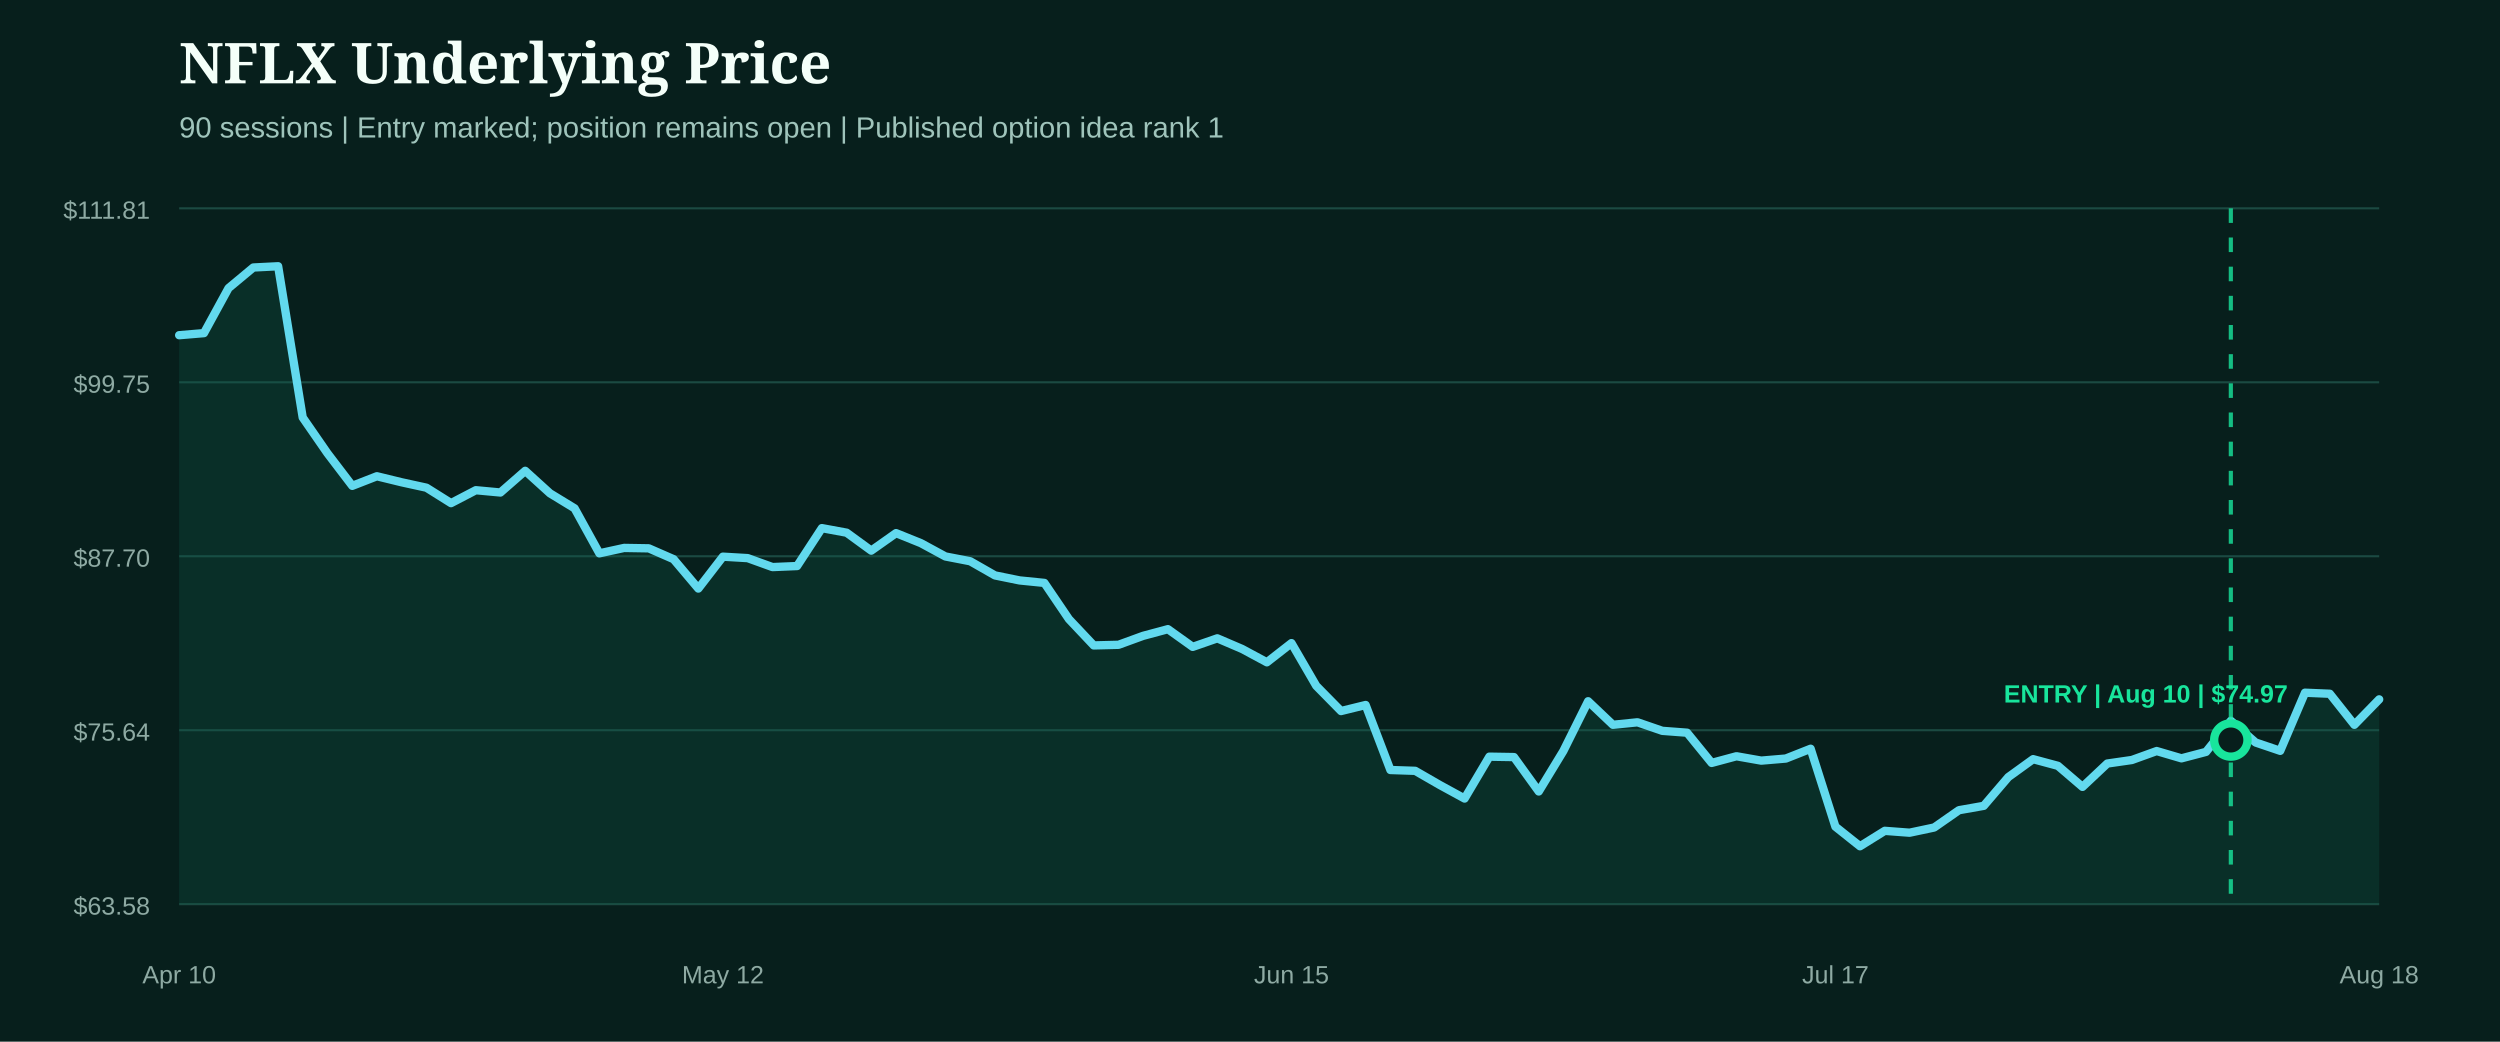
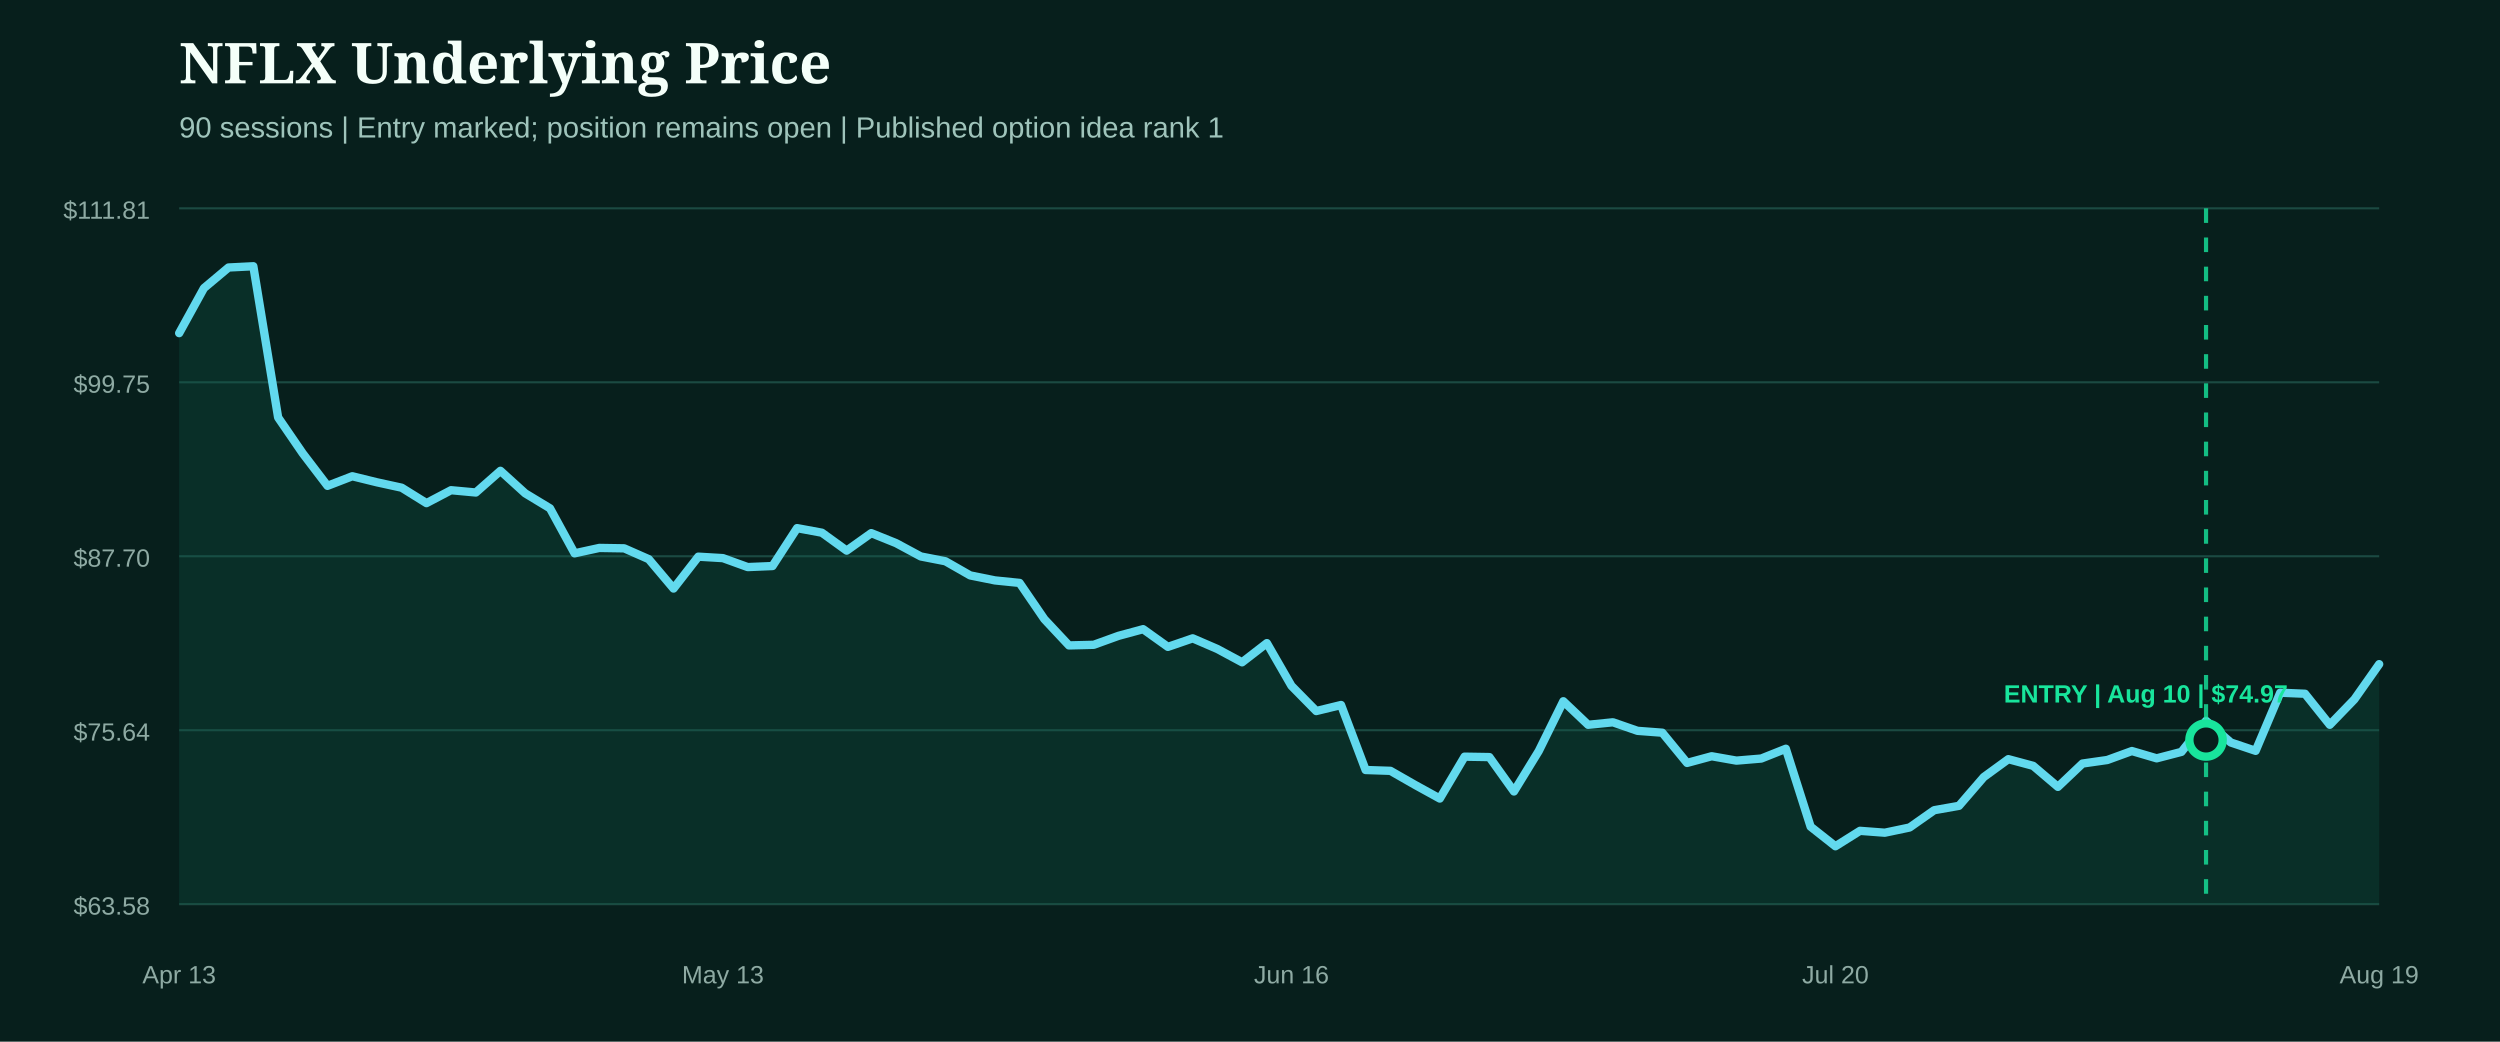
<svg xmlns="http://www.w3.org/2000/svg" width="1200" height="500" viewBox="0 0 1200 500" role="img" aria-label="NFLX underlying price from entry">
  <rect width="1200" height="500" fill="#071f1c" />
  <style>.head{fill:#f4fff9;font:800 27px Georgia,serif}.sub{fill:#9fc4bb;font:14px Arial,sans-serif}.axis{fill:#8eaaa3;font:12px Arial,sans-serif}.marker{font:800 12px Arial,sans-serif}</style>
  <text x="86" y="40" class="head">NFLX Underlying Price</text>
  <text x="86" y="66" class="sub">90 sessions | Entry marked; position remains open | Published option idea rank 1</text>
  <line x1="86" x2="1142" y1="100.0" y2="100.0" stroke="#1b4a42" stroke-width="1" />
  <text x="72" y="105.0" text-anchor="end" class="axis">$111.81</text>
  <line x1="86" x2="1142" y1="183.5" y2="183.5" stroke="#1b4a42" stroke-width="1" />
  <text x="72" y="188.5" text-anchor="end" class="axis">$99.75</text>
  <line x1="86" x2="1142" y1="267.0" y2="267.0" stroke="#1b4a42" stroke-width="1" />
  <text x="72" y="272.0" text-anchor="end" class="axis">$87.70</text>
  <line x1="86" x2="1142" y1="350.5" y2="350.5" stroke="#1b4a42" stroke-width="1" />
  <text x="72" y="355.5" text-anchor="end" class="axis">$75.64</text>
  <line x1="86" x2="1142" y1="434.0" y2="434.0" stroke="#1b4a42" stroke-width="1" />
  <text x="72" y="439.0" text-anchor="end" class="axis">$63.58</text>
-   <path d="M86.0,160.9 L97.9,159.9 L109.7,138.3 L121.6,128.4 L133.5,127.8 L145.3,200.4 L157.2,217.6 L169.1,233.2 L180.9,228.6 L192.8,231.5 L204.7,234.1 L216.5,241.5 L228.4,235.3 L240.2,236.4 L252.1,226.0 L264.0,236.8 L275.8,244.0 L287.7,265.6 L299.6,263.0 L311.4,263.2 L323.3,268.4 L335.2,282.5 L347.0,267.2 L358.9,267.9 L370.8,272.2 L382.6,271.7 L394.5,253.5 L406.4,255.7 L418.2,264.3 L430.1,255.9 L442.0,260.7 L453.8,267.1 L465.7,269.4 L477.6,276.2 L489.4,278.6 L501.3,279.8 L513.1,297.2 L525.0,309.8 L536.9,309.5 L548.7,305.2 L560.6,302.0 L572.5,310.5 L584.3,306.4 L596.2,311.5 L608.1,317.9 L619.9,308.7 L631.8,329.2 L643.7,341.3 L655.5,338.4 L667.4,369.6 L679.3,370.0 L691.1,376.8 L703.0,383.3 L714.9,363.2 L726.7,363.4 L738.6,379.9 L750.4,360.5 L762.3,336.6 L774.2,347.9 L786.0,346.7 L797.9,350.8 L809.8,351.7 L821.6,366.2 L833.5,363.0 L845.4,365.1 L857.2,364.1 L869.1,359.4 L881.0,396.8 L892.8,406.2 L904.7,398.8 L916.6,399.7 L928.4,397.2 L940.3,388.9 L952.2,386.8 L964.0,373.0 L975.9,364.4 L987.8,367.6 L999.6,377.7 L1011.5,366.5 L1023.3,364.8 L1035.2,360.5 L1047.1,364.0 L1058.9,360.9 L1070.8,346.0 L1082.7,356.4 L1094.5,360.4 L1106.4,332.5 L1118.3,333.0 L1130.1,347.9 L1142.0,335.7 L1142.0,434.0 L86.0,434.0 Z" fill="#0f5949" opacity="0.28" />
-   <path d="M86.0,160.9 L97.9,159.9 L109.7,138.3 L121.6,128.4 L133.5,127.8 L145.3,200.4 L157.2,217.6 L169.1,233.2 L180.9,228.6 L192.8,231.5 L204.7,234.1 L216.5,241.5 L228.4,235.3 L240.2,236.4 L252.1,226.0 L264.0,236.8 L275.8,244.0 L287.7,265.6 L299.6,263.0 L311.4,263.2 L323.3,268.4 L335.2,282.5 L347.0,267.2 L358.9,267.9 L370.8,272.2 L382.6,271.7 L394.5,253.5 L406.4,255.7 L418.2,264.3 L430.1,255.9 L442.0,260.7 L453.8,267.1 L465.7,269.4 L477.6,276.2 L489.4,278.6 L501.3,279.8 L513.1,297.2 L525.0,309.8 L536.9,309.5 L548.7,305.2 L560.6,302.0 L572.5,310.5 L584.3,306.4 L596.2,311.5 L608.1,317.9 L619.9,308.7 L631.8,329.2 L643.7,341.3 L655.5,338.4 L667.4,369.6 L679.3,370.0 L691.1,376.8 L703.0,383.3 L714.9,363.2 L726.7,363.4 L738.6,379.9 L750.4,360.5 L762.3,336.6 L774.2,347.9 L786.0,346.7 L797.9,350.8 L809.8,351.7 L821.6,366.2 L833.5,363.0 L845.4,365.1 L857.2,364.1 L869.1,359.4 L881.0,396.8 L892.8,406.2 L904.7,398.8 L916.6,399.7 L928.4,397.2 L940.3,388.9 L952.2,386.8 L964.0,373.0 L975.9,364.4 L987.8,367.6 L999.6,377.7 L1011.5,366.5 L1023.3,364.8 L1035.2,360.5 L1047.1,364.0 L1058.9,360.9 L1070.8,346.0 L1082.7,356.4 L1094.5,360.4 L1106.4,332.5 L1118.3,333.0 L1130.1,347.9 L1142.0,335.7" fill="none" stroke="#62d9ee" stroke-width="4" stroke-linecap="round" stroke-linejoin="round" />
+   <path d="M86.0,159.9 L97.9,138.3 L109.7,128.4 L121.6,127.8 L133.5,200.4 L145.3,217.6 L157.2,233.2 L169.1,228.6 L180.9,231.5 L192.8,234.1 L204.7,241.5 L216.5,235.3 L228.4,236.4 L240.2,226.0 L252.1,236.8 L264.0,244.0 L275.8,265.6 L287.7,263.0 L299.6,263.2 L311.4,268.4 L323.3,282.5 L335.2,267.2 L347.0,267.9 L358.9,272.2 L370.8,271.7 L382.6,253.5 L394.5,255.7 L406.4,264.3 L418.2,255.9 L430.1,260.7 L442.0,267.1 L453.8,269.4 L465.7,276.2 L477.6,278.6 L489.4,279.8 L501.3,297.2 L513.1,309.8 L525.0,309.5 L536.9,305.2 L548.7,302.0 L560.6,310.5 L572.5,306.4 L584.3,311.5 L596.2,317.9 L608.1,308.7 L619.9,329.2 L631.8,341.3 L643.7,338.4 L655.5,369.6 L667.4,370.0 L679.3,376.8 L691.1,383.3 L703.0,363.2 L714.9,363.4 L726.7,379.9 L738.6,360.5 L750.4,336.6 L762.3,347.9 L774.2,346.7 L786.0,350.8 L797.9,351.7 L809.8,366.2 L821.6,363.0 L833.5,365.1 L845.4,364.1 L857.2,359.4 L869.1,396.8 L881.0,406.2 L892.8,398.8 L904.7,399.7 L916.6,397.2 L928.4,388.9 L940.3,386.8 L952.2,373.0 L964.0,364.4 L975.9,367.6 L987.8,377.7 L999.6,366.5 L1011.5,364.8 L1023.3,360.5 L1035.2,364.0 L1047.1,360.9 L1058.9,346.0 L1070.8,356.4 L1082.7,360.4 L1094.5,332.5 L1106.4,333.0 L1118.3,347.9 L1130.1,335.7 L1142.0,318.8 L1142.0,434.0 L86.0,434.0 Z" fill="#0f5949" opacity="0.28" />
+   <path d="M86.0,159.9 L97.9,138.3 L109.7,128.4 L121.6,127.8 L133.5,200.4 L145.3,217.6 L157.2,233.2 L169.1,228.6 L180.9,231.5 L192.8,234.1 L204.7,241.5 L216.5,235.3 L228.4,236.4 L240.2,226.0 L252.1,236.8 L264.0,244.0 L275.8,265.6 L287.7,263.0 L299.6,263.2 L311.4,268.4 L323.3,282.5 L335.2,267.2 L347.0,267.9 L358.9,272.2 L370.8,271.7 L382.6,253.5 L394.5,255.7 L406.4,264.3 L418.2,255.9 L430.1,260.7 L442.0,267.1 L453.8,269.4 L465.7,276.2 L477.6,278.6 L489.4,279.8 L501.3,297.2 L513.1,309.8 L525.0,309.5 L536.9,305.2 L548.7,302.0 L560.6,310.5 L572.5,306.4 L584.3,311.5 L596.2,317.9 L608.1,308.7 L619.9,329.2 L631.8,341.3 L643.7,338.4 L655.5,369.6 L667.4,370.0 L679.3,376.8 L691.1,383.3 L703.0,363.2 L714.9,363.4 L726.7,379.9 L738.6,360.5 L750.4,336.6 L762.3,347.9 L774.2,346.7 L786.0,350.8 L797.9,351.7 L809.8,366.2 L821.6,363.0 L833.5,365.1 L845.4,364.1 L857.2,359.4 L869.1,396.8 L881.0,406.2 L892.8,398.8 L904.7,399.7 L916.6,397.2 L928.4,388.9 L940.3,386.8 L952.2,373.0 L964.0,364.4 L975.9,367.6 L987.8,377.7 L999.6,366.5 L1011.5,364.8 L1023.3,360.5 L1035.2,364.0 L1047.1,360.9 L1058.9,346.0 L1070.8,356.4 L1082.7,360.4 L1094.5,332.5 L1106.4,333.0 L1118.3,347.9 L1130.1,335.7 L1142.0,318.8" fill="none" stroke="#62d9ee" stroke-width="4" stroke-linecap="round" stroke-linejoin="round" />
  <g>
-     <line x1="1070.8" x2="1070.8" y1="100" y2="434" stroke="#18e59c" stroke-width="2" stroke-dasharray="7 7" opacity="0.8" />
-     <circle cx="1070.8" cy="355.2" r="8" fill="#071f1c" stroke="#18e59c" stroke-width="4" />
+     <line x1="1058.9" x2="1058.9" y1="100" y2="434" stroke="#18e59c" stroke-width="2" stroke-dasharray="7 7" opacity="0.8" />
+     <circle cx="1058.9" cy="355.2" r="8" fill="#071f1c" stroke="#18e59c" stroke-width="4" />
    <text x="1030.0" y="337.2" text-anchor="middle" class="marker" fill="#18e59c">ENTRY | Aug 10 | $74.97</text>
  </g>
-   <text x="86.0" y="472" text-anchor="middle" class="axis">Apr 10</text>
-   <text x="347.0" y="472" text-anchor="middle" class="axis">May 12</text>
-   <text x="619.9" y="472" text-anchor="middle" class="axis">Jun 15</text>
-   <text x="881.0" y="472" text-anchor="middle" class="axis">Jul 17</text>
-   <text x="1142.0" y="472" text-anchor="middle" class="axis">Aug 18</text>
+   <text x="86.0" y="472" text-anchor="middle" class="axis">Apr 13</text>
+   <text x="347.0" y="472" text-anchor="middle" class="axis">May 13</text>
+   <text x="619.9" y="472" text-anchor="middle" class="axis">Jun 16</text>
+   <text x="881.0" y="472" text-anchor="middle" class="axis">Jul 20</text>
+   <text x="1142.0" y="472" text-anchor="middle" class="axis">Aug 19</text>
</svg>
